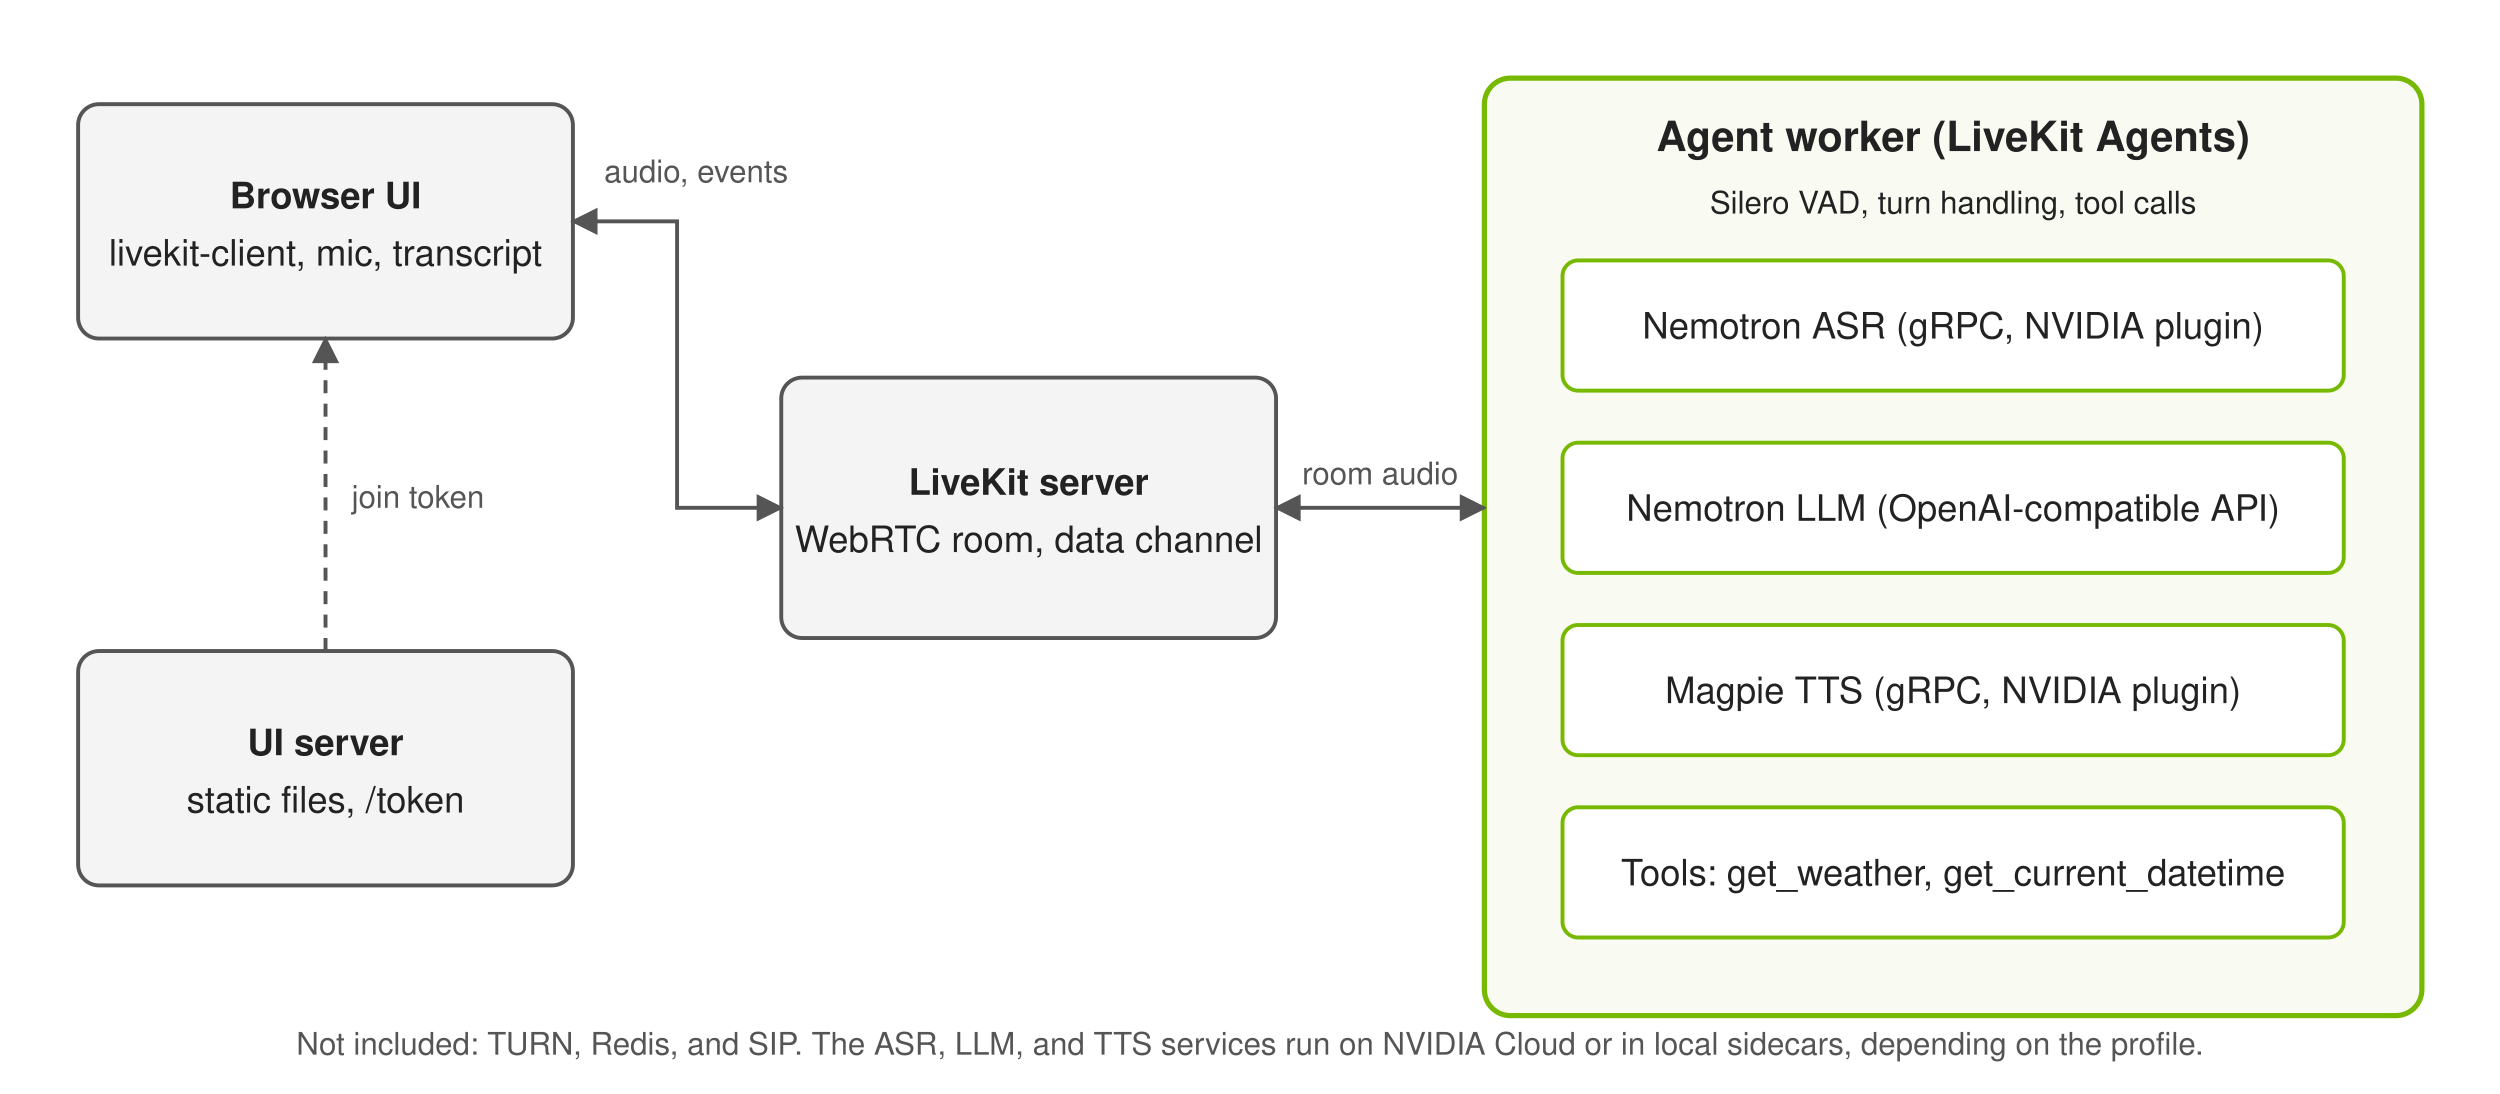
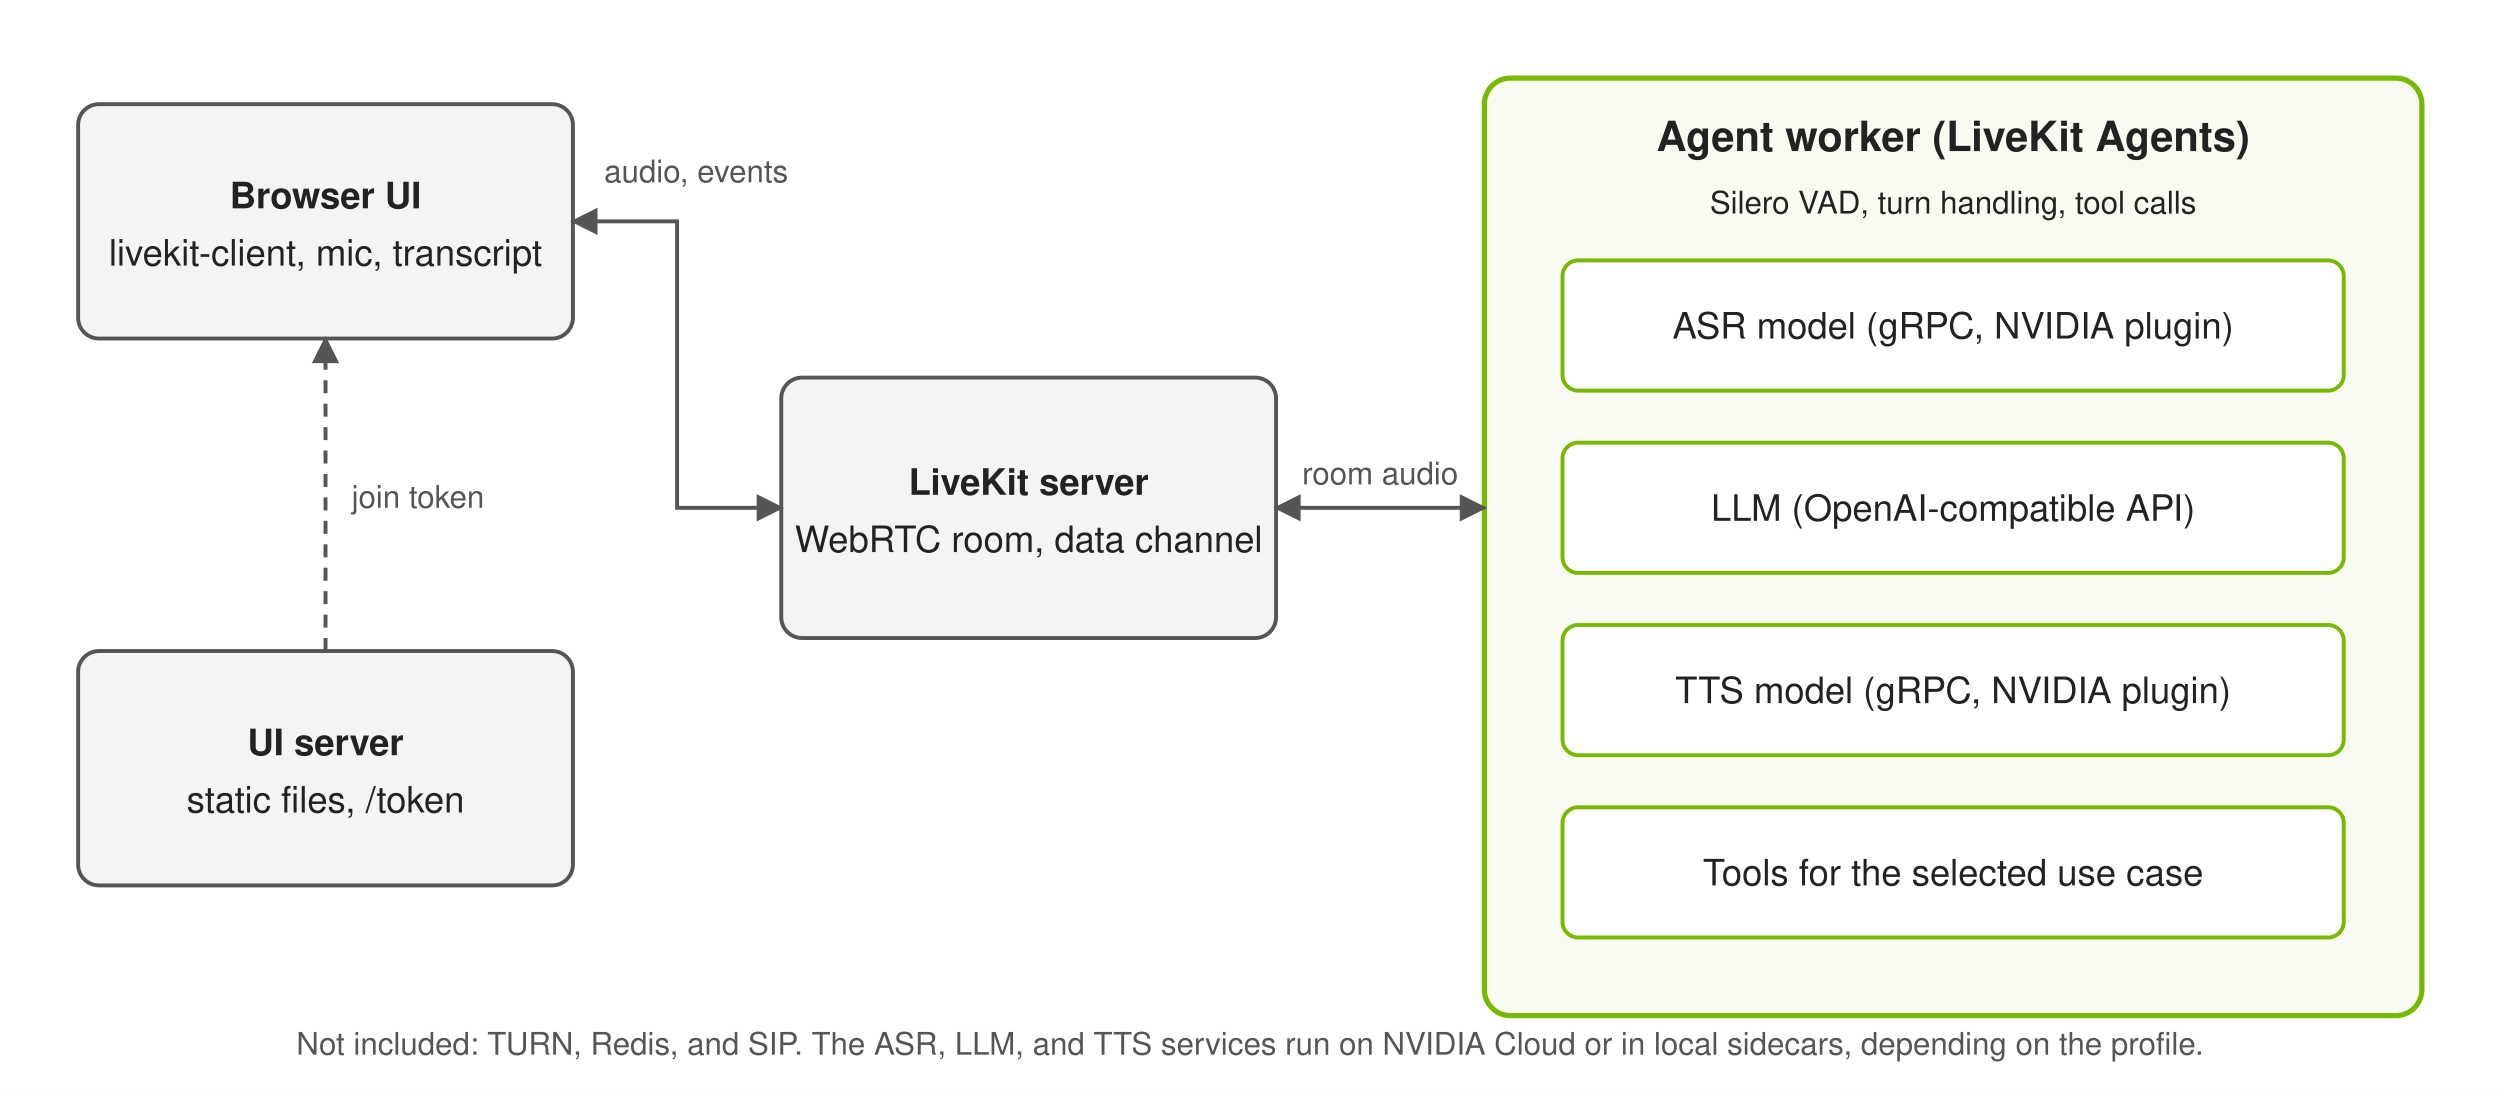
<svg xmlns="http://www.w3.org/2000/svg" viewBox="0 0 960 420" font-family="Helvetica, Arial, sans-serif" font-size="14" role="img" aria-labelledby="t d">
  <defs>
    <marker id="a" viewBox="0 0 10 10" refX="9" refY="5" markerWidth="7" markerHeight="7" orient="auto-start-reverse">
      <path d="M0 0L10 5L0 10z" fill="#555" />
    </marker>
  </defs>
  <rect width="960" height="420" fill="#fff" />
  <g fill="#f4f4f4" stroke="#555" stroke-width="1.5">
    <rect x="30" y="40" width="190" height="90" rx="8" />
    <rect x="30" y="250" width="190" height="90" rx="8" />
    <rect x="300" y="145" width="190" height="100" rx="8" />
  </g>
  <rect x="570" y="30" width="360" height="360" rx="10" fill="#f9fbf3" stroke="#76b900" stroke-width="2" />
  <g fill="#fff" stroke="#76b900" stroke-width="1.5">
    <rect x="600" y="100" width="300" height="50" rx="6" />
    <rect x="600" y="170" width="300" height="50" rx="6" />
    <rect x="600" y="240" width="300" height="50" rx="6" />
    <rect x="600" y="310" width="300" height="50" rx="6" />
  </g>
  <g fill="#222" text-anchor="middle">
    <text x="125" y="80" font-weight="bold">Browser UI</text>
    <text x="125" y="102">livekit-client, mic, transcript</text>
    <text x="125" y="290" font-weight="bold">UI server</text>
    <text x="125" y="312">static files, /token</text>
    <text x="395" y="190" font-weight="bold">LiveKit server</text>
    <text x="395" y="212">WebRTC room, data channel</text>
    <text x="750" y="58" font-weight="bold" font-size="16">Agent worker (LiveKit Agents)</text>
    <text x="750" y="82" font-size="12">Silero VAD, turn handling, tool calls</text>
-     <text x="750" y="130">Nemotron ASR (gRPC, NVIDIA plugin)</text>
-     <text x="750" y="200">Nemotron LLM (OpenAI-compatible API)</text>
-     <text x="750" y="270">Magpie TTS (gRPC, NVIDIA plugin)</text>
-     <text x="750" y="340">Tools: get_weather, get_current_datetime</text>
+     <text x="750" y="130">ASR model (gRPC, NVIDIA plugin)</text>
+     <text x="750" y="200">LLM (OpenAI-compatible API)</text>
+     <text x="750" y="270">TTS model (gRPC, NVIDIA plugin)</text>
+     <text x="750" y="340">Tools for the selected use case</text>
  </g>
  <g stroke="#555" stroke-width="1.5" fill="none" marker-end="url(#a)" marker-start="url(#a)">
    <path d="M220 85 H260 V195 H300" />
    <path d="M490 195 H570" />
  </g>
  <g stroke="#555" stroke-width="1.5" fill="none" stroke-dasharray="5 4" marker-end="url(#a)">
    <path d="M125 250 V130" />
  </g>
  <g fill="#555" font-size="12">
    <text x="232" y="70">audio, events</text>
    <text x="500" y="186">room audio</text>
    <text x="135" y="195">join token</text>
  </g>
  <text x="480" y="405" text-anchor="middle" fill="#555" font-size="12">Not included: TURN, Redis, and SIP. The ASR, LLM, and TTS services run on NVIDIA Cloud or in local sidecars, depending on the profile.</text>
</svg>
